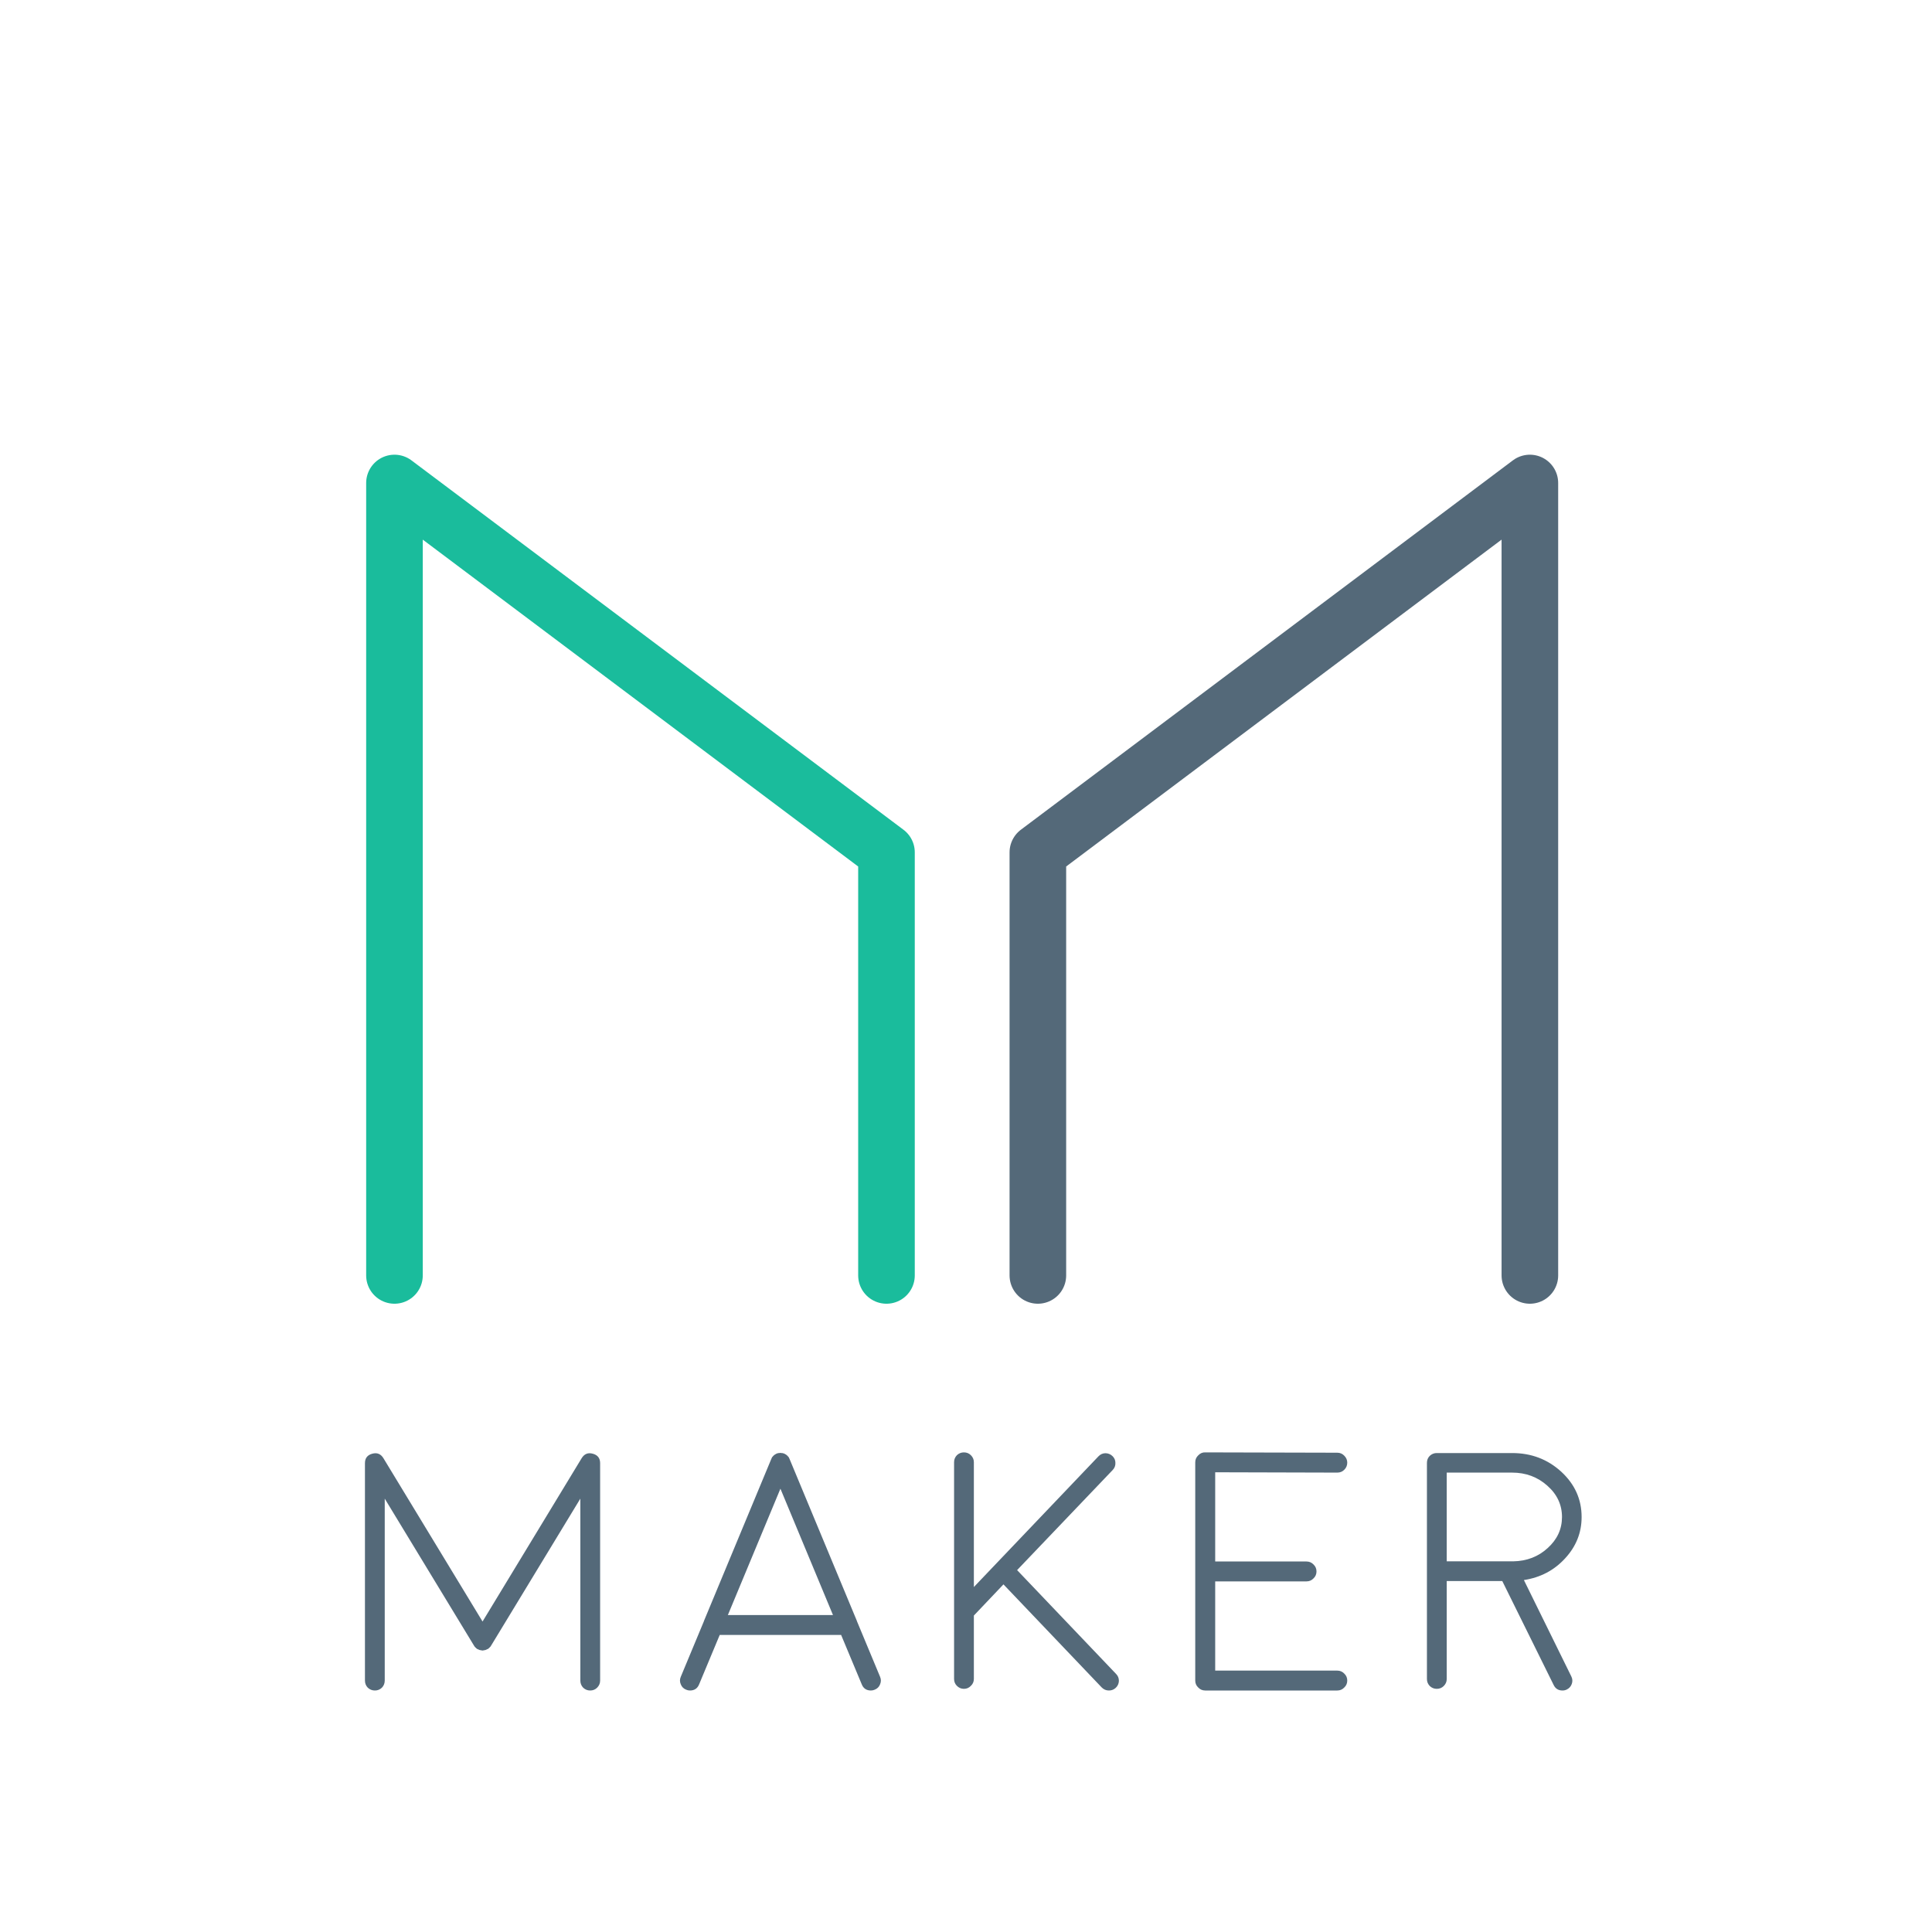
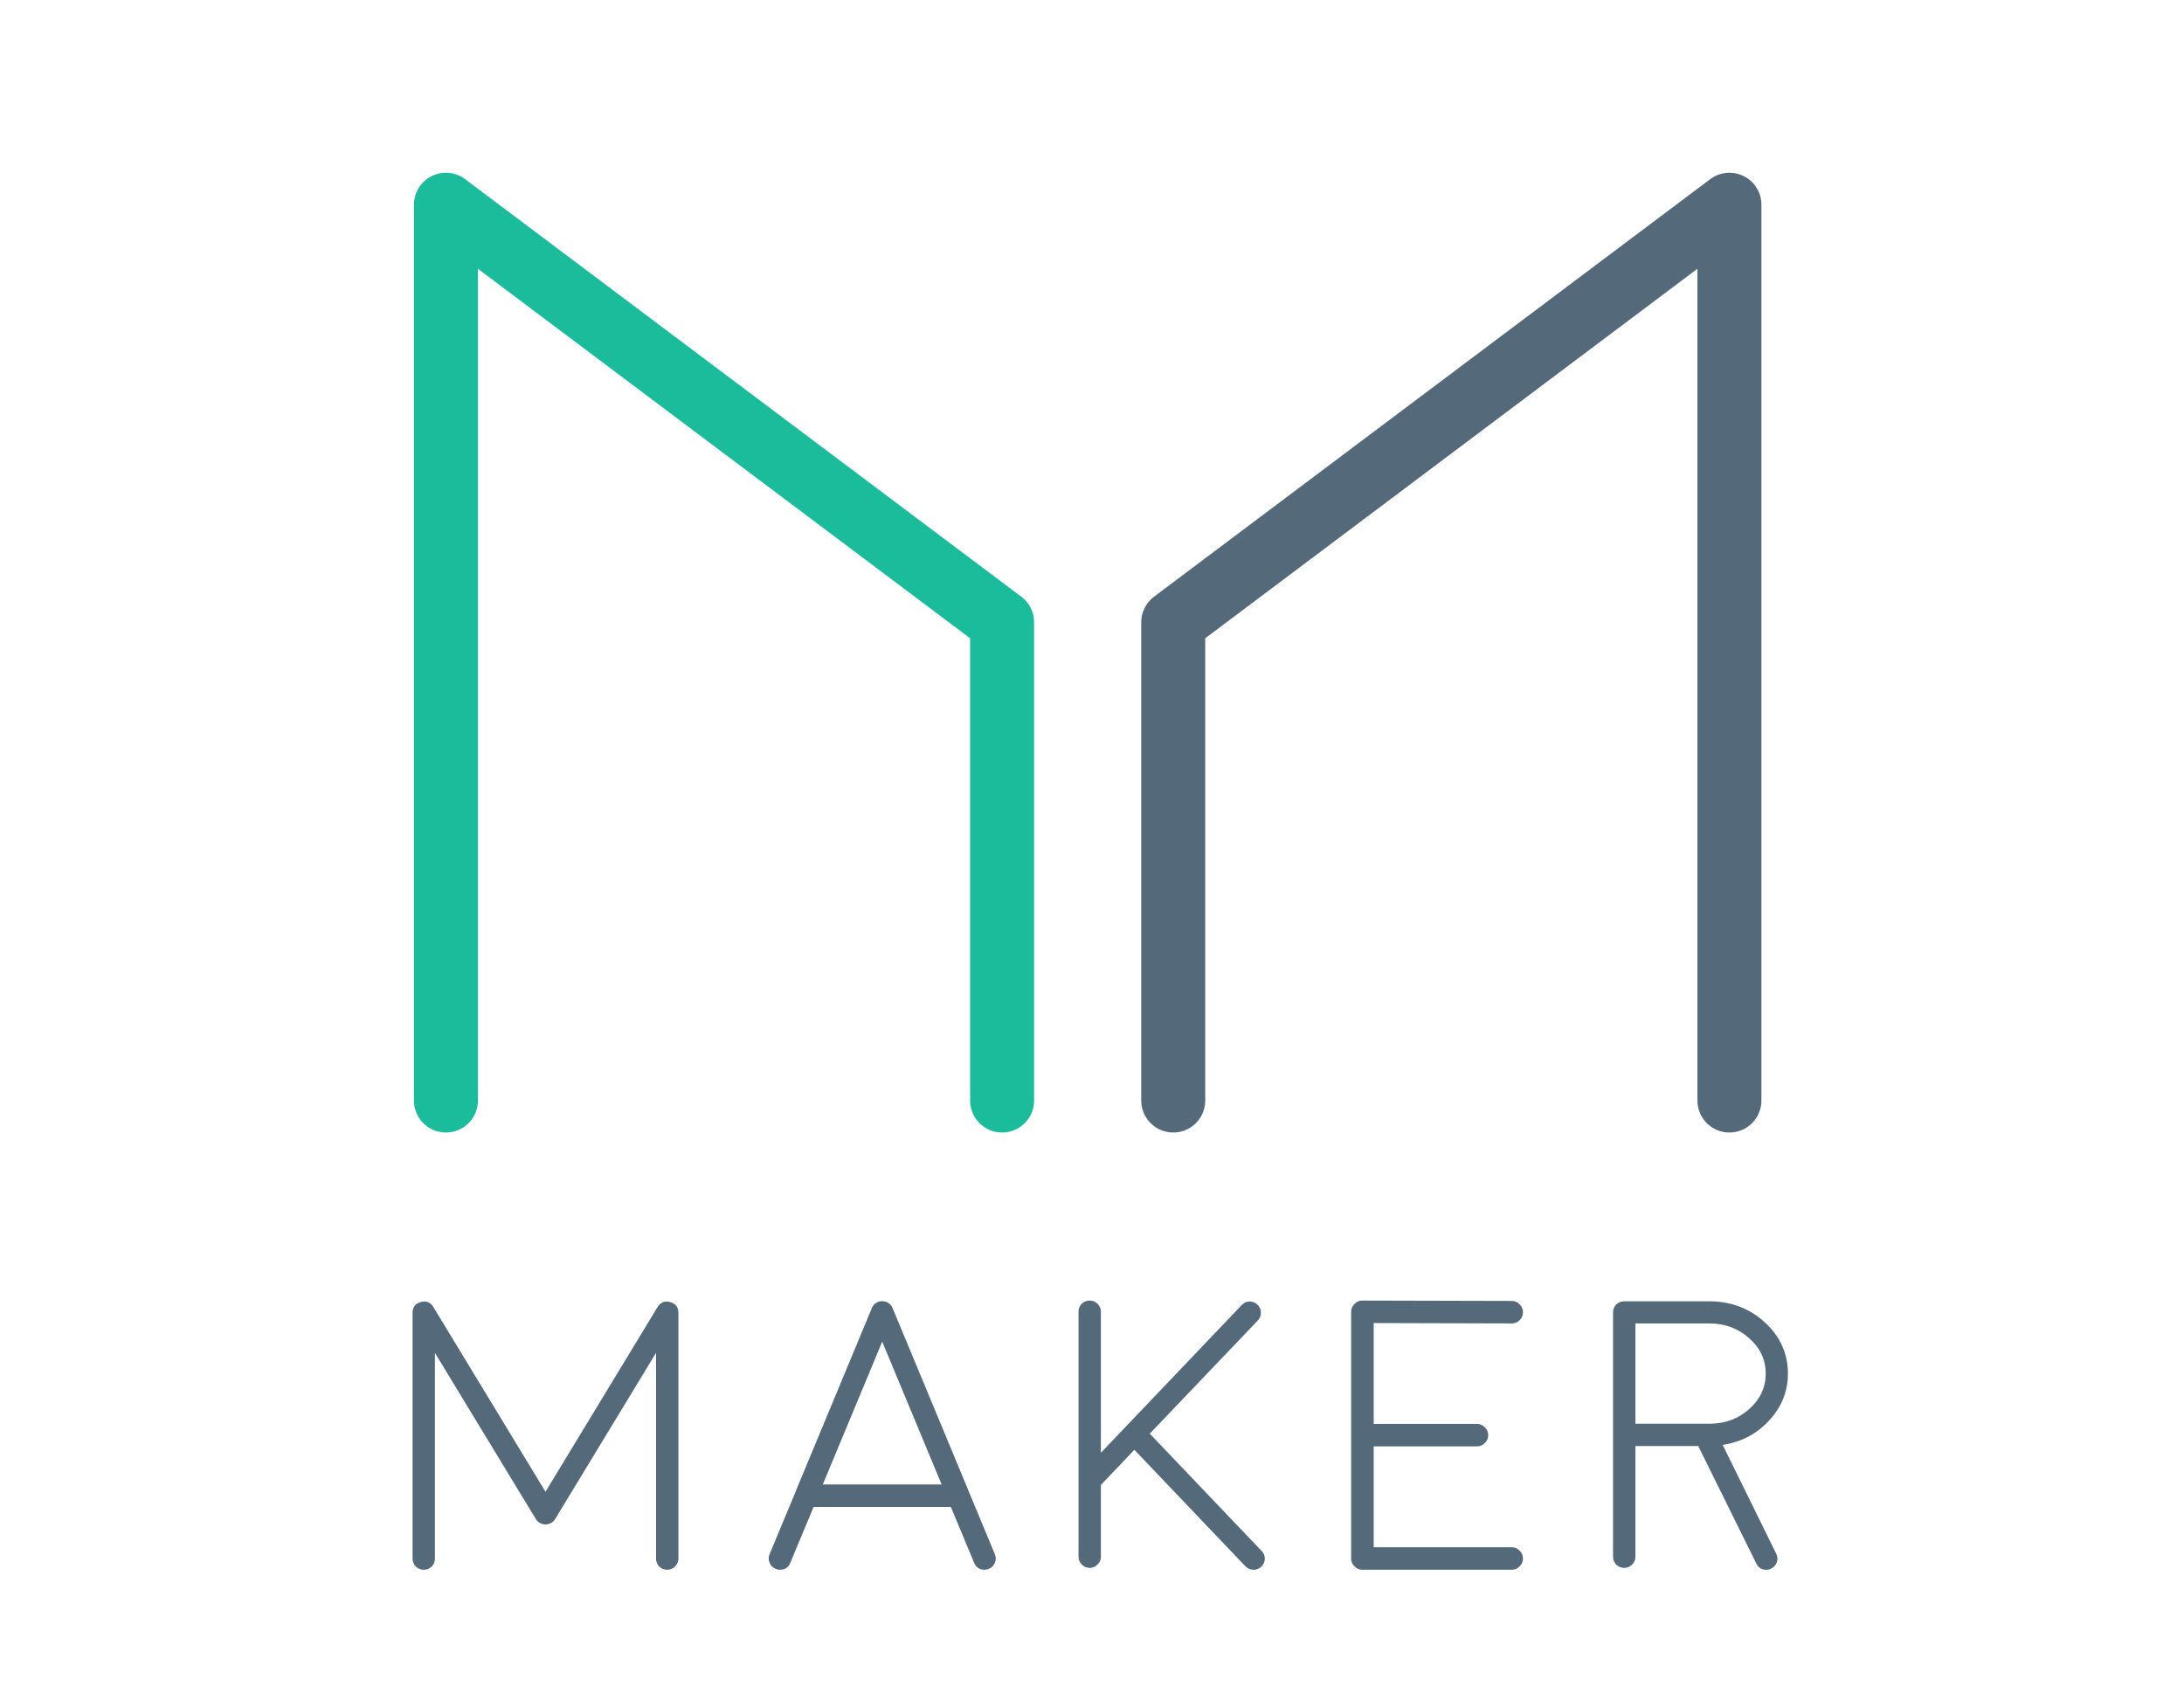
- <svg xmlns="http://www.w3.org/2000/svg" width="128px" height="128px" viewBox="0 0 128 128" version="1.1">
+ <svg xmlns="http://www.w3.org/2000/svg" width="128px" height="100px" viewBox="0 0 128 100" version="1.1">
  <defs />
  <g id="Page-1" stroke="none" stroke-width="1" fill="none" fill-rule="evenodd">
    <g id="128">
-       <g id="logo-maker" transform="translate(24, 32)">
+       <g id="logo-maker" transform="translate(24, 12)">
        <g id="Path-3-Copy-4-+-Path-3-Copy-5-Copy" transform="translate(2.134328, 0)" stroke-width="3.75" stroke-linecap="round" stroke-linejoin="round">
          <path d="M32.597,52.5 L32.597,24.471 L0,0 L0,52.5" id="Path-3-Copy-4" stroke="#1ABC9C" />
          <path d="M75.224,52.5 L75.224,24.471 L42.627,0 L42.627,52.5" id="Path-3-Copy-5" stroke="#546979" transform="translate(58.92537, 26.25) scale(-1, 1) translate(-58.92537, -26.25) " />
        </g>
        <path d="M1.49,67.289 L7.408,77.034 C7.408,77.034 7.411,77.037 7.419,77.045 L7.419,77.056 C7.433,77.07 7.448,77.089 7.463,77.111 C7.477,77.125 7.492,77.14 7.507,77.155 C7.521,77.169 7.536,77.184 7.551,77.198 C7.573,77.213 7.591,77.228 7.606,77.242 C7.643,77.264 7.65,77.268 7.628,77.253 C7.635,77.253 7.639,77.257 7.639,77.264 L7.661,77.264 C7.683,77.279 7.705,77.29 7.727,77.297 C7.742,77.305 7.76,77.312 7.782,77.319 C7.804,77.327 7.826,77.33 7.848,77.33 C7.863,77.338 7.881,77.341 7.903,77.341 C7.925,77.349 7.948,77.352 7.97,77.352 C7.992,77.352 8.014,77.349 8.036,77.341 C8.058,77.341 8.076,77.338 8.091,77.33 C8.113,77.33 8.135,77.327 8.157,77.319 C8.179,77.312 8.197,77.305 8.212,77.297 C8.234,77.29 8.256,77.279 8.278,77.264 C8.307,77.25 8.319,77.246 8.311,77.253 C8.289,77.268 8.296,77.264 8.333,77.242 C8.348,77.228 8.366,77.213 8.388,77.198 C8.403,77.184 8.418,77.169 8.432,77.155 C8.44,77.147 8.454,77.133 8.476,77.111 C8.491,77.089 8.506,77.07 8.521,77.056 L8.521,77.045 C8.528,77.037 8.532,77.034 8.532,77.034 L14.449,67.289 L14.449,79.341 C14.449,79.524 14.511,79.681 14.636,79.813 C14.768,79.938 14.923,80 15.099,80 C15.283,80 15.437,79.938 15.562,79.813 C15.694,79.681 15.76,79.524 15.76,79.341 L15.76,64.938 C15.76,64.608 15.598,64.399 15.275,64.312 C14.959,64.224 14.713,64.323 14.537,64.608 L7.97,75.43 L1.402,64.608 C1.226,64.323 0.98,64.224 0.664,64.312 C0.341,64.399 0.179,64.608 0.179,64.938 L0.179,79.341 C0.179,79.524 0.241,79.681 0.366,79.813 C0.499,79.938 0.657,80 0.84,80 C1.017,80 1.171,79.938 1.303,79.813 C1.428,79.681 1.49,79.524 1.49,79.341 L1.49,67.289 Z M24.223,75.001 L27.705,66.63 L31.187,75.001 L24.223,75.001 Z M21.711,80 C22.005,80 22.207,79.865 22.317,79.594 L23.683,76.32 L31.727,76.32 L33.094,79.594 C33.204,79.865 33.406,80 33.7,80 C33.788,80 33.872,79.982 33.953,79.945 C34.122,79.879 34.24,79.762 34.306,79.594 C34.379,79.425 34.379,79.257 34.306,79.088 L32.774,75.408 L32.774,75.397 L28.311,64.663 C28.297,64.626 28.278,64.586 28.256,64.542 C28.256,64.55 28.242,64.535 28.212,64.498 C28.19,64.469 28.175,64.451 28.168,64.443 C28.161,64.443 28.142,64.429 28.113,64.399 C28.084,64.377 28.069,64.366 28.069,64.366 C27.995,64.315 27.915,64.282 27.827,64.268 C27.834,64.268 27.815,64.268 27.771,64.268 C27.735,64.26 27.713,64.257 27.705,64.257 C27.698,64.257 27.672,64.26 27.628,64.268 L27.573,64.268 C27.492,64.282 27.415,64.315 27.342,64.366 C27.349,64.359 27.334,64.37 27.298,64.399 C27.268,64.421 27.25,64.436 27.243,64.443 C27.235,64.451 27.22,64.469 27.198,64.498 C27.169,64.528 27.154,64.542 27.154,64.542 C27.132,64.586 27.114,64.626 27.099,64.663 L22.637,75.397 L22.637,75.408 L21.105,79.088 C21.031,79.257 21.031,79.425 21.105,79.594 C21.171,79.762 21.289,79.879 21.457,79.945 C21.538,79.982 21.623,80 21.711,80 L21.711,80 Z M40.323,79.692 C40.455,79.568 40.521,79.414 40.521,79.231 L40.521,75.034 L42.482,72.969 L48.995,79.802 C49.127,79.934 49.285,80 49.469,80 C49.645,80 49.795,79.941 49.92,79.824 C50.053,79.7 50.122,79.546 50.13,79.363 C50.13,79.18 50.067,79.026 49.942,78.901 L43.386,72.024 L49.722,65.388 C49.847,65.256 49.906,65.099 49.898,64.916 C49.898,64.74 49.832,64.59 49.7,64.465 C49.568,64.341 49.41,64.279 49.226,64.279 C49.05,64.286 48.899,64.355 48.774,64.487 L40.521,73.145 L40.521,64.872 C40.521,64.696 40.455,64.542 40.323,64.41 C40.198,64.286 40.044,64.224 39.86,64.224 C39.684,64.224 39.529,64.286 39.397,64.41 C39.272,64.542 39.21,64.696 39.21,64.872 L39.21,79.231 C39.21,79.414 39.272,79.568 39.397,79.692 C39.529,79.824 39.684,79.89 39.86,79.89 C40.044,79.89 40.198,79.824 40.323,79.692 L40.323,79.692 Z M64.598,80 C64.782,80 64.936,79.934 65.061,79.802 C65.193,79.678 65.259,79.524 65.259,79.341 C65.259,79.158 65.193,79.004 65.061,78.879 C64.936,78.748 64.782,78.682 64.598,78.682 L56.51,78.682 L56.51,72.771 L62.56,72.771 C62.743,72.771 62.898,72.705 63.023,72.573 C63.155,72.449 63.221,72.295 63.221,72.112 C63.221,71.929 63.155,71.775 63.023,71.65 C62.898,71.519 62.743,71.453 62.56,71.453 L56.51,71.453 L56.51,65.542 L64.598,65.564 C64.782,65.564 64.936,65.502 65.061,65.377 C65.193,65.245 65.259,65.088 65.259,64.905 C65.259,64.729 65.193,64.575 65.061,64.443 C64.936,64.312 64.782,64.246 64.598,64.246 L55.849,64.224 C55.673,64.216 55.519,64.282 55.386,64.421 C55.254,64.546 55.188,64.7 55.188,64.883 L55.188,79.341 C55.188,79.524 55.254,79.678 55.386,79.802 C55.511,79.934 55.665,80 55.849,80 L64.598,80 Z M78.538,70.563 C77.914,71.134 77.153,71.427 76.257,71.442 L71.849,71.442 L71.849,65.564 L76.18,65.564 C77.091,65.564 77.869,65.853 78.516,66.432 C79.162,67.003 79.486,67.695 79.486,68.508 C79.486,69.307 79.17,69.991 78.538,70.563 L78.538,70.563 Z M71.188,64.268 C71.012,64.268 70.858,64.33 70.725,64.454 C70.601,64.579 70.538,64.733 70.538,64.916 L70.538,79.242 C70.538,79.418 70.601,79.572 70.725,79.703 C70.858,79.828 71.012,79.89 71.188,79.89 C71.372,79.89 71.526,79.828 71.651,79.703 C71.783,79.572 71.849,79.418 71.849,79.242 L71.849,72.749 L75.53,72.749 L78.935,79.637 C79.052,79.879 79.247,80 79.519,80 C79.622,80 79.717,79.978 79.805,79.934 C79.967,79.854 80.077,79.729 80.136,79.561 C80.195,79.392 80.184,79.227 80.103,79.066 L76.962,72.683 C78.057,72.515 78.964,72.039 79.684,71.255 C80.419,70.464 80.786,69.548 80.786,68.508 C80.786,67.336 80.338,66.337 79.442,65.509 C78.538,64.681 77.451,64.268 76.18,64.268 L71.188,64.268 Z" id="Maker" fill="#546979" />
      </g>
    </g>
  </g>
</svg>
